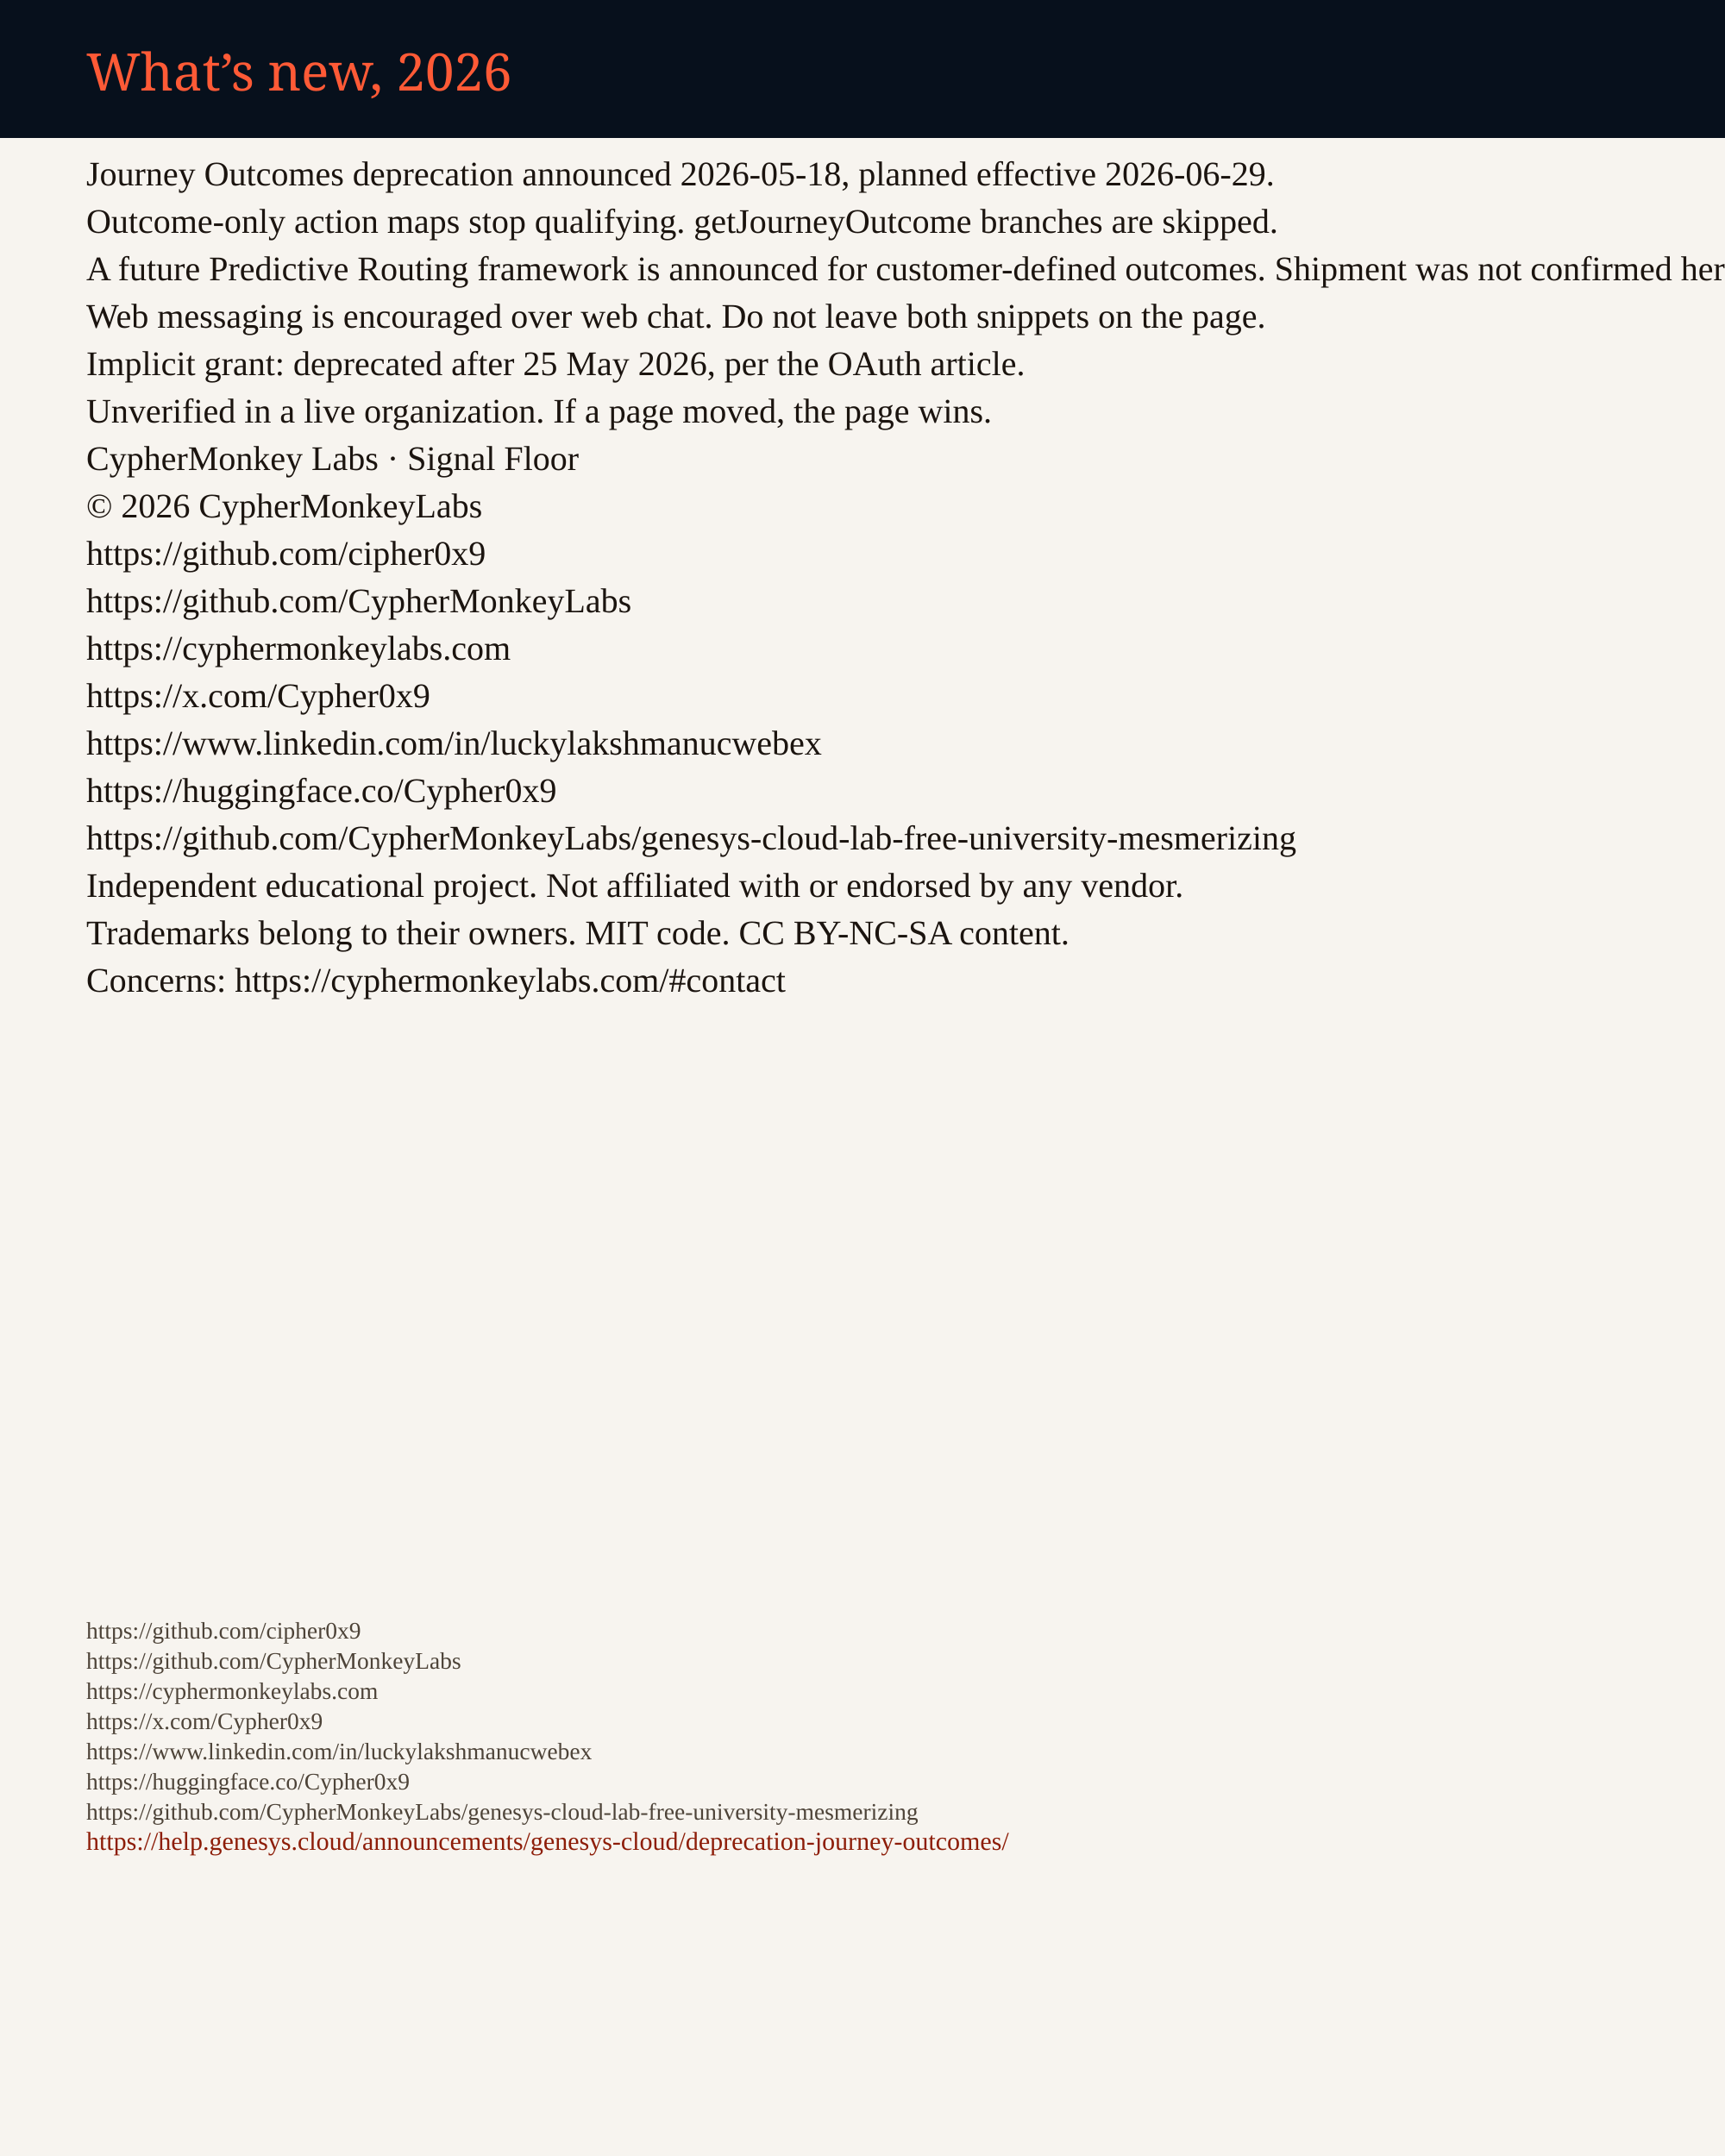
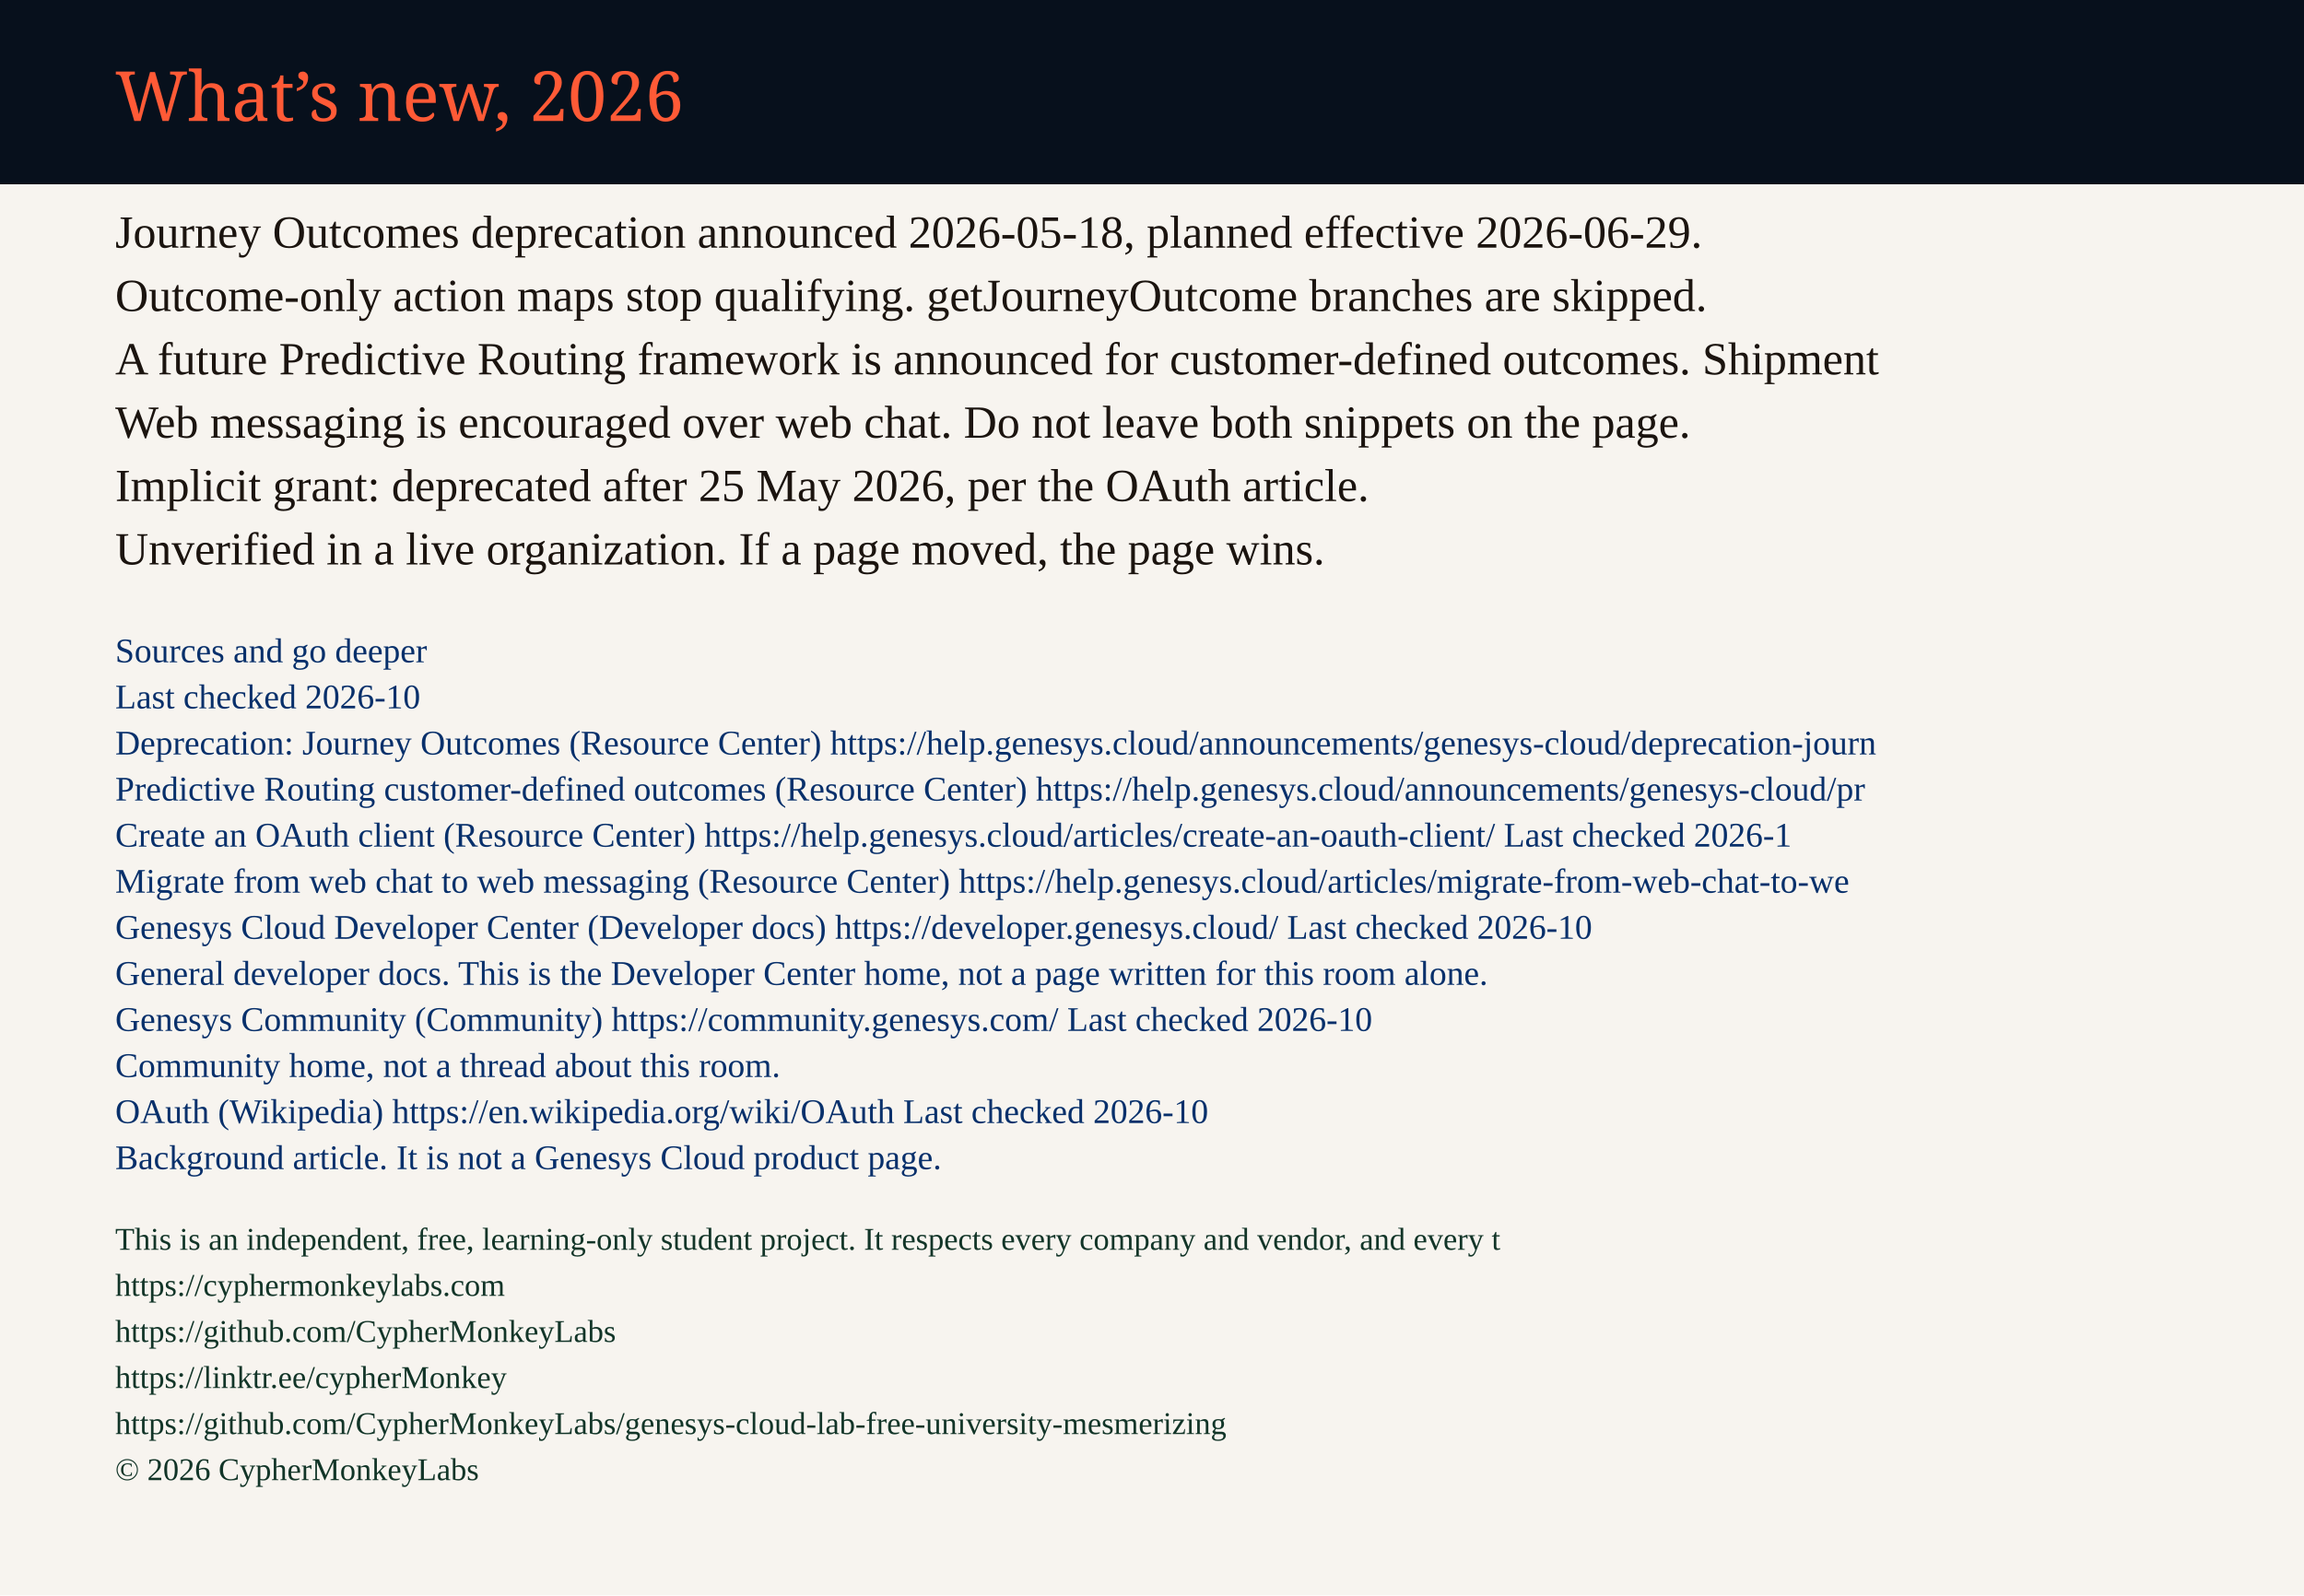
- <svg xmlns="http://www.w3.org/2000/svg" width="800" height="1000" viewBox="0 0 800 1000">
-   <rect width="800" height="1000" fill="#f7f4ef" />
+ <svg xmlns="http://www.w3.org/2000/svg" width="800" height="554" viewBox="0 0 800 554">
+   <rect width="800" height="554" fill="#f7f4ef" />
  <rect width="800" height="64" fill="#07101c" />
  <text x="40" y="42" fill="#ff5a36" font-size="24" font-family="Georgia, serif">What’s new, 2026</text>
  <text x="40" y="86" font-size="16" fill="#1b140f">Journey Outcomes deprecation announced 2026-05-18, planned effective 2026-06-29.</text>
  <text x="40" y="108" font-size="16" fill="#1b140f">Outcome-only action maps stop qualifying. getJourneyOutcome branches are skipped.</text>
-   <text x="40" y="130" font-size="16" fill="#1b140f">A future Predictive Routing framework is announced for customer-defined outcomes. Shipment was not confirmed here.</text>
+   <text x="40" y="130" font-size="16" fill="#1b140f">A future Predictive Routing framework is announced for customer-defined outcomes. Shipment</text>
  <text x="40" y="152" font-size="16" fill="#1b140f">Web messaging is encouraged over web chat. Do not leave both snippets on the page.</text>
  <text x="40" y="174" font-size="16" fill="#1b140f">Implicit grant: deprecated after 25 May 2026, per the OAuth article.</text>
  <text x="40" y="196" font-size="16" fill="#1b140f">Unverified in a live organization. If a page moved, the page wins.</text>
-   <text x="40" y="218" font-size="16" fill="#1b140f">CypherMonkey Labs · Signal Floor</text>
-   <text x="40" y="240" font-size="16" fill="#1b140f">© 2026 CypherMonkeyLabs</text>
-   <text x="40" y="262" font-size="16" fill="#1b140f">https://github.com/cipher0x9</text>
-   <text x="40" y="284" font-size="16" fill="#1b140f">https://github.com/CypherMonkeyLabs</text>
-   <text x="40" y="306" font-size="16" fill="#1b140f">https://cyphermonkeylabs.com</text>
-   <text x="40" y="328" font-size="16" fill="#1b140f">https://x.com/Cypher0x9</text>
-   <text x="40" y="350" font-size="16" fill="#1b140f">https://www.linkedin.com/in/luckylakshmanucwebex</text>
-   <text x="40" y="372" font-size="16" fill="#1b140f">https://huggingface.co/Cypher0x9</text>
-   <text x="40" y="394" font-size="16" fill="#1b140f">https://github.com/CypherMonkeyLabs/genesys-cloud-lab-free-university-mesmerizing</text>
-   <text x="40" y="416" font-size="16" fill="#1b140f">Independent educational project. Not affiliated with or endorsed by any vendor.</text>
-   <text x="40" y="438" font-size="16" fill="#1b140f">Trademarks belong to their owners. MIT code. CC BY-NC-SA content.</text>
-   <text x="40" y="460" font-size="16" fill="#1b140f">Concerns: https://cyphermonkeylabs.com/#contact</text>
-   <text x="40" y="760" font-size="11" fill="#4d4338">https://github.com/cipher0x9</text>
-   <text x="40" y="774" font-size="11" fill="#4d4338">https://github.com/CypherMonkeyLabs</text>
-   <text x="40" y="788" font-size="11" fill="#4d4338">https://cyphermonkeylabs.com</text>
-   <text x="40" y="802" font-size="11" fill="#4d4338">https://x.com/Cypher0x9</text>
-   <text x="40" y="816" font-size="11" fill="#4d4338">https://www.linkedin.com/in/luckylakshmanucwebex</text>
-   <text x="40" y="830" font-size="11" fill="#4d4338">https://huggingface.co/Cypher0x9</text>
-   <text x="40" y="844" font-size="11" fill="#4d4338">https://github.com/CypherMonkeyLabs/genesys-cloud-lab-free-university-mesmerizing</text>
-   <text x="40" y="858" font-size="12" fill="#8d1d08">https://help.genesys.cloud/announcements/genesys-cloud/deprecation-journey-outcomes/</text>
+   <text x="40" y="230" font-size="12" fill="#08306b">Sources and go deeper</text>
+   <text x="40" y="246" font-size="12" fill="#08306b">Last checked 2026-10</text>
+   <text x="40" y="262" font-size="12" fill="#08306b">Deprecation: Journey Outcomes (Resource Center) https://help.genesys.cloud/announcements/genesys-cloud/deprecation-journ</text>
+   <text x="40" y="278" font-size="12" fill="#08306b">Predictive Routing customer-defined outcomes (Resource Center) https://help.genesys.cloud/announcements/genesys-cloud/pr</text>
+   <text x="40" y="294" font-size="12" fill="#08306b">Create an OAuth client (Resource Center) https://help.genesys.cloud/articles/create-an-oauth-client/ Last checked 2026-1</text>
+   <text x="40" y="310" font-size="12" fill="#08306b">Migrate from web chat to web messaging (Resource Center) https://help.genesys.cloud/articles/migrate-from-web-chat-to-we</text>
+   <text x="40" y="326" font-size="12" fill="#08306b">Genesys Cloud Developer Center (Developer docs) https://developer.genesys.cloud/ Last checked 2026-10</text>
+   <text x="40" y="342" font-size="12" fill="#08306b">  General developer docs. This is the Developer Center home, not a page written for this room alone.</text>
+   <text x="40" y="358" font-size="12" fill="#08306b">Genesys Community (Community) https://community.genesys.com/ Last checked 2026-10</text>
+   <text x="40" y="374" font-size="12" fill="#08306b">  Community home, not a thread about this room.</text>
+   <text x="40" y="390" font-size="12" fill="#08306b">OAuth (Wikipedia) https://en.wikipedia.org/wiki/OAuth Last checked 2026-10</text>
+   <text x="40" y="406" font-size="12" fill="#08306b">  Background article. It is not a Genesys Cloud product page.</text>
+   <text x="40" y="434" font-size="11" fill="#123528">This is an independent, free, learning-only student project. It respects every company and vendor, and every t</text>
+   <text x="40" y="450" font-size="11" fill="#123528">https://cyphermonkeylabs.com</text>
+   <text x="40" y="466" font-size="11" fill="#123528">https://github.com/CypherMonkeyLabs</text>
+   <text x="40" y="482" font-size="11" fill="#123528">https://linktr.ee/cypherMonkey</text>
+   <text x="40" y="498" font-size="11" fill="#123528">https://github.com/CypherMonkeyLabs/genesys-cloud-lab-free-university-mesmerizing</text>
+   <text x="40" y="514" font-size="11" fill="#123528">© 2026 CypherMonkeyLabs</text>
</svg>
